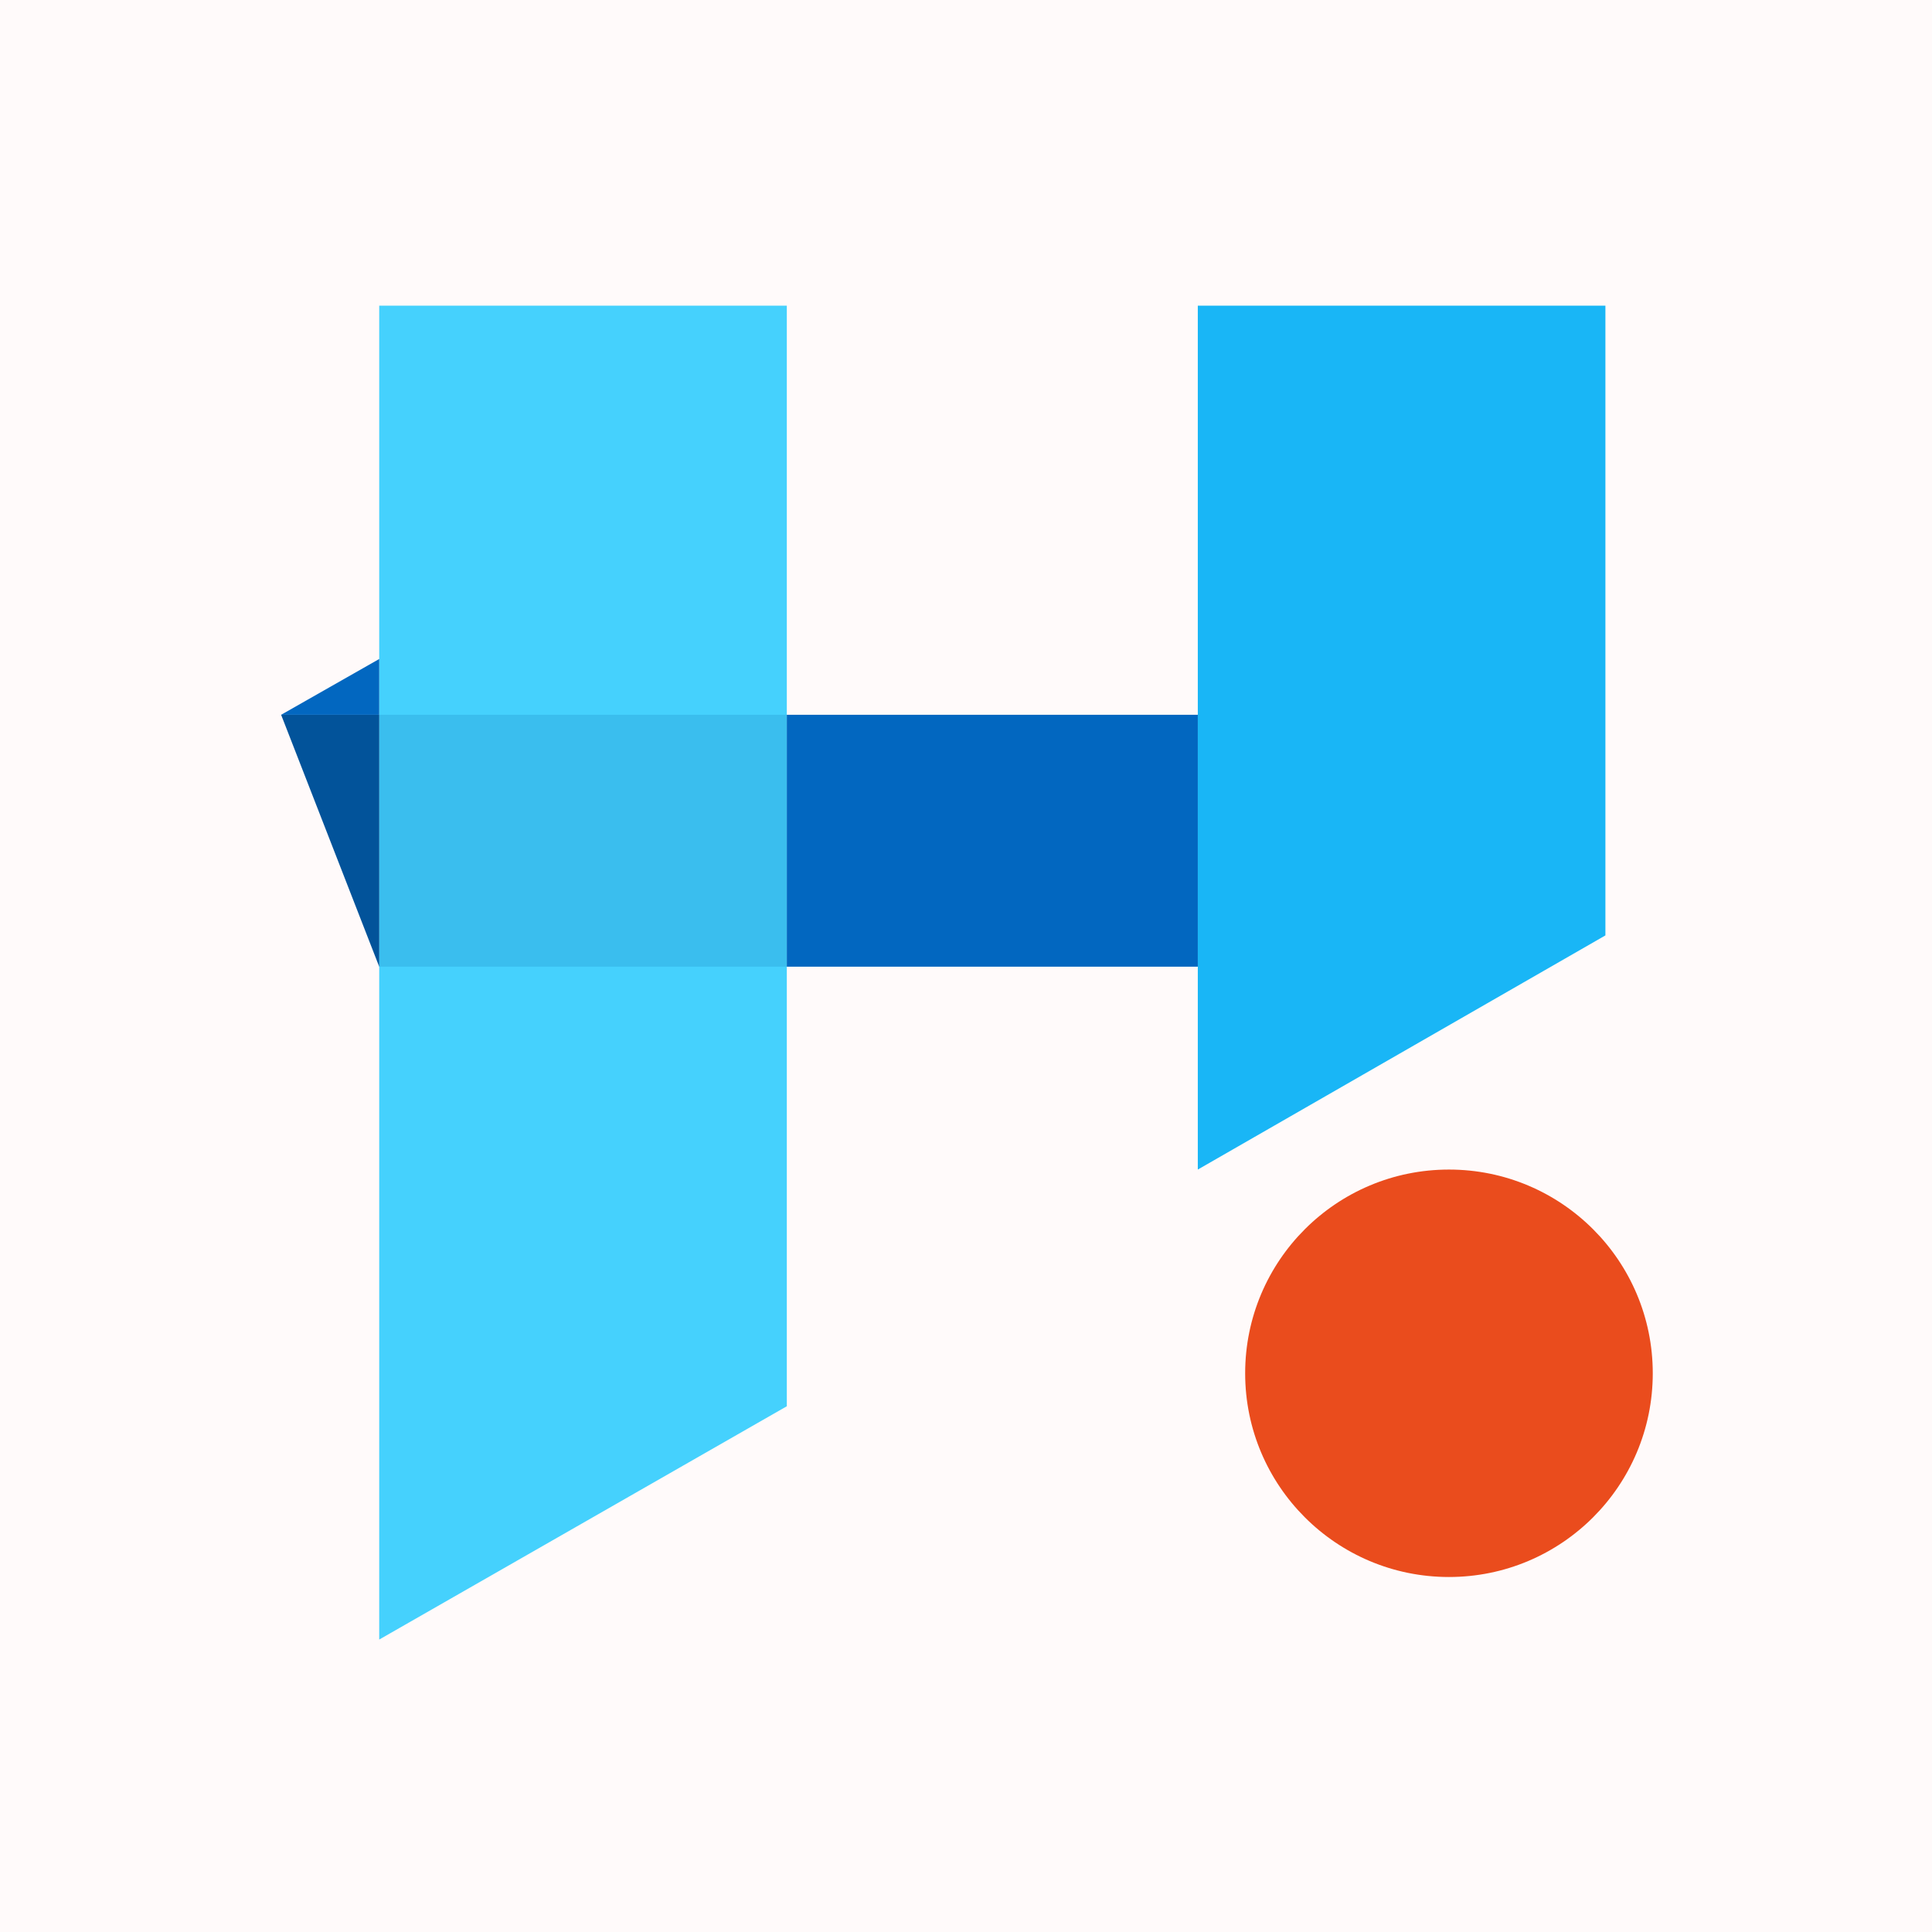
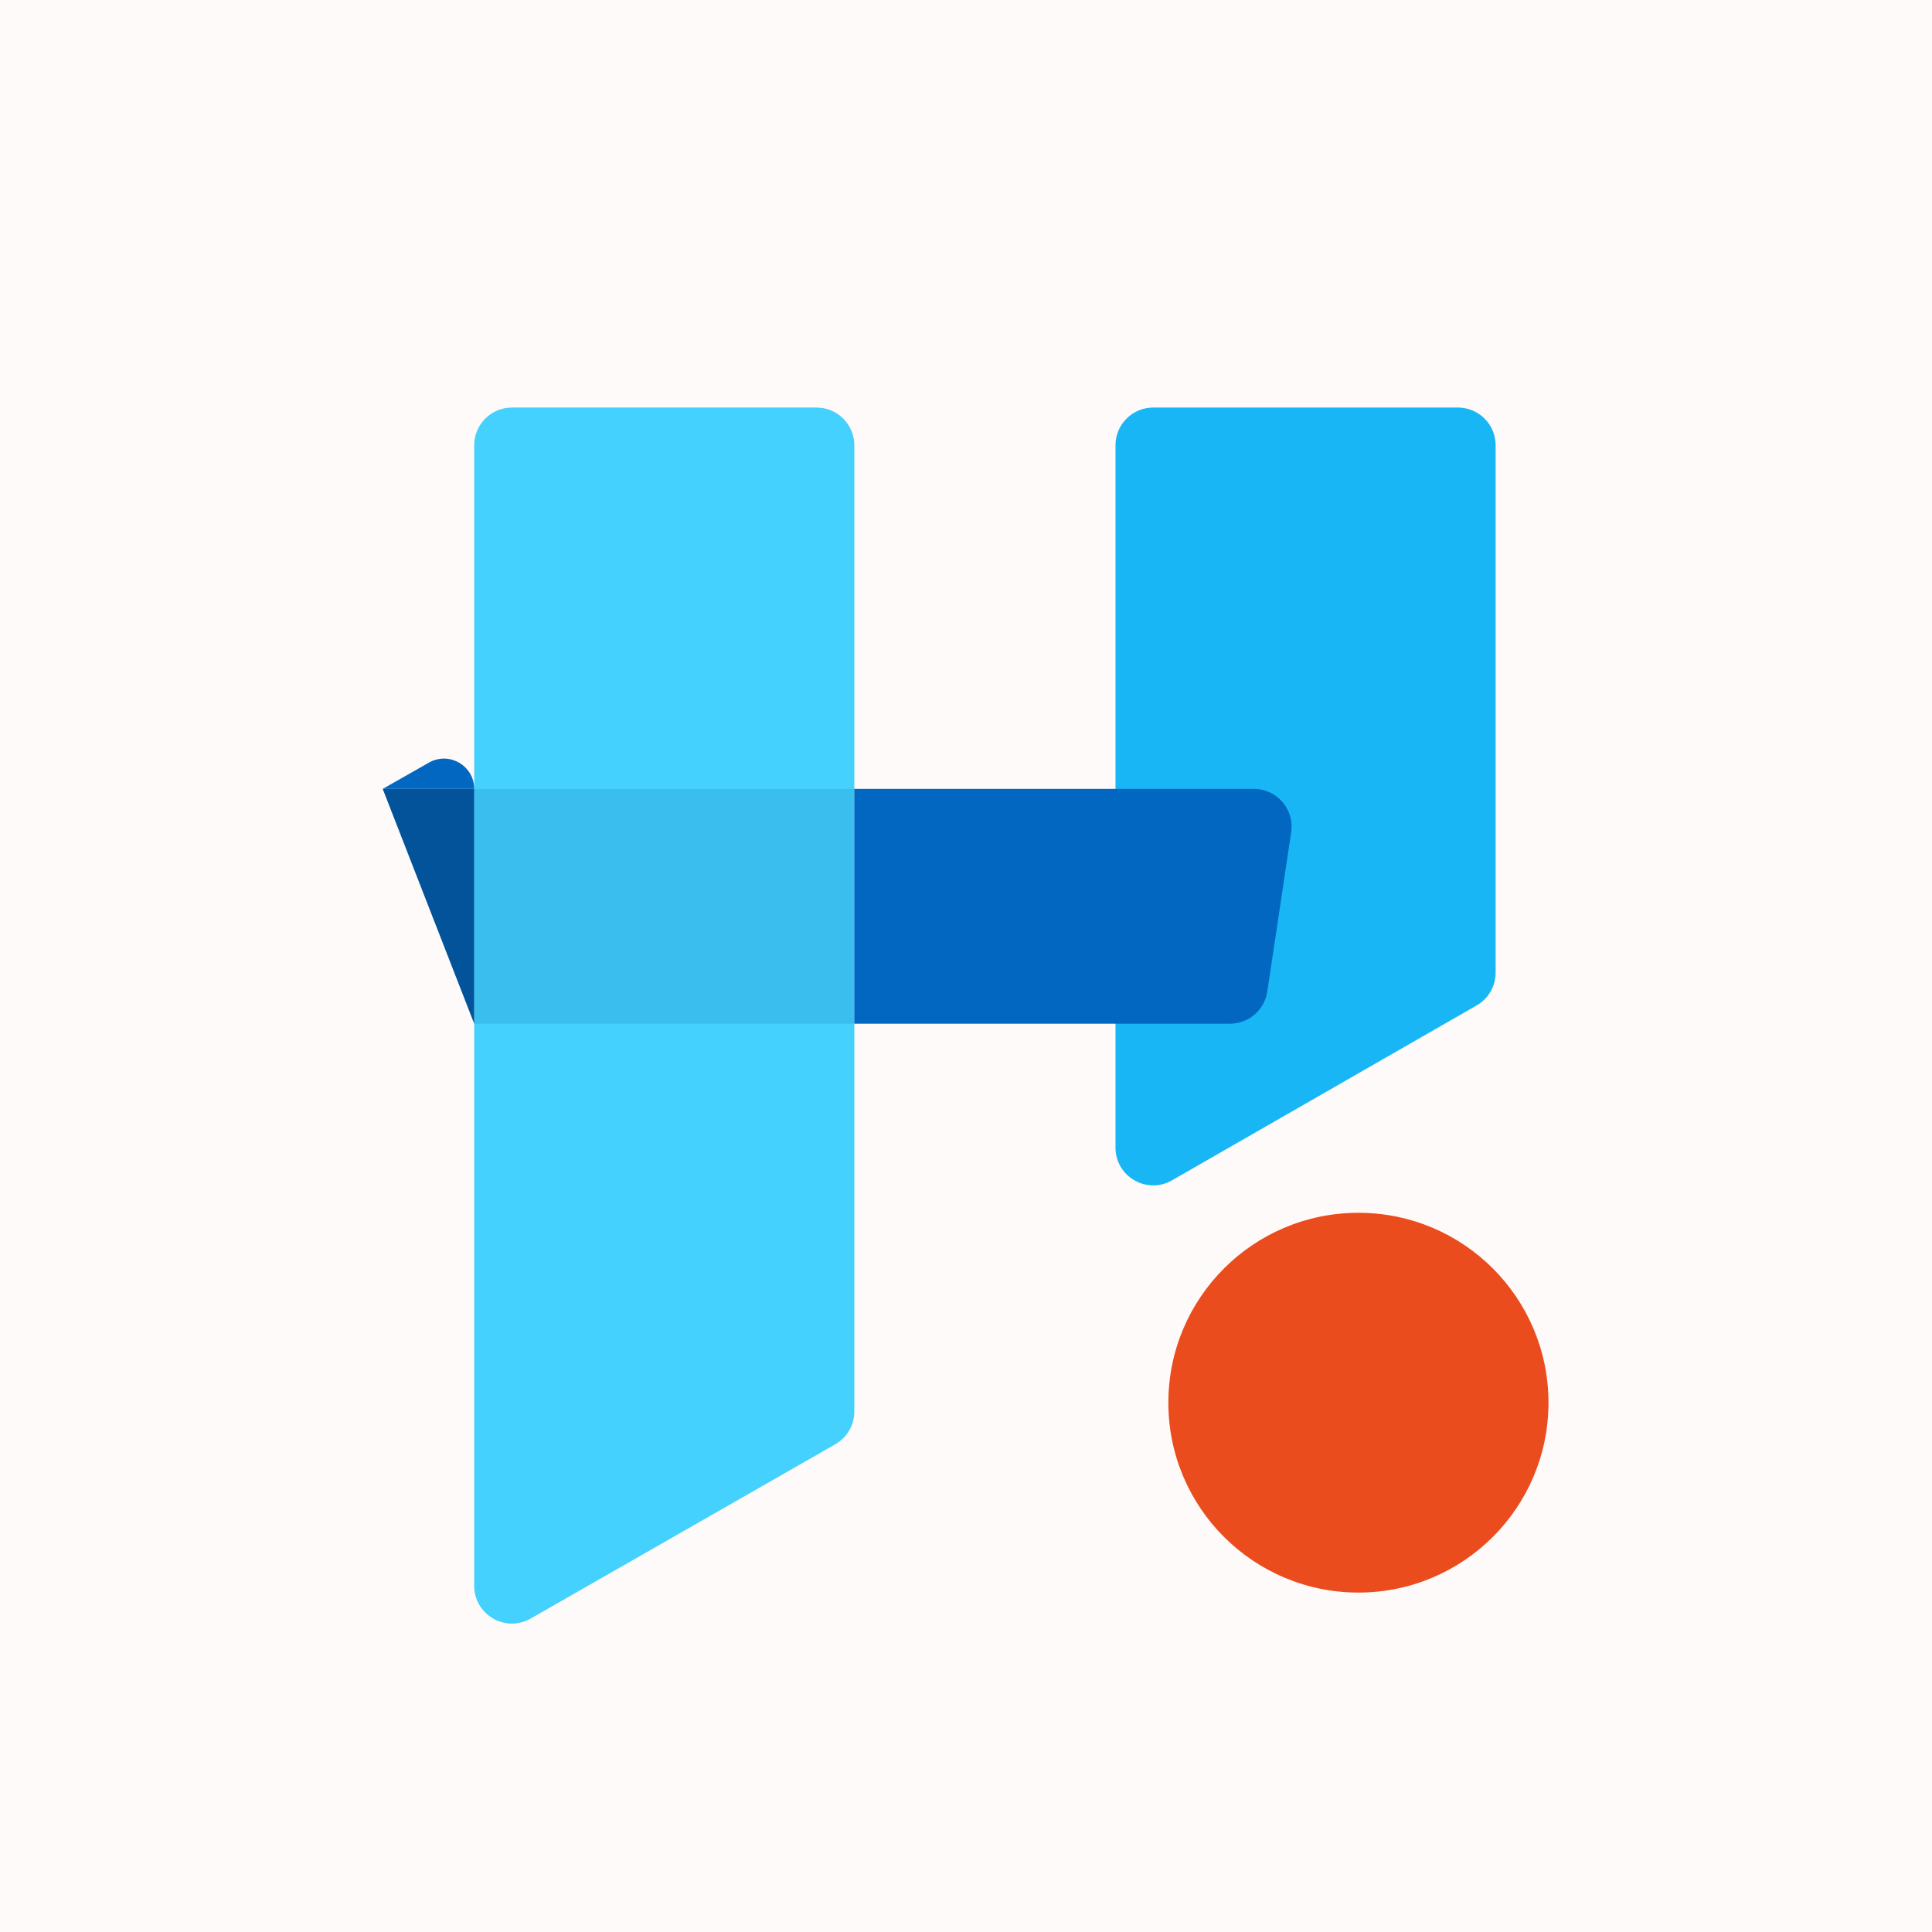
<svg xmlns="http://www.w3.org/2000/svg" width="1024" height="1024" viewBox="0 0 1024 1024" fill="none">
-   <rect width="1024" height="1024" fill="#DFD5EC" />
-   <g id="v2">
-     <g id="icon">
-       <g id="background">
-         <rect id="Rectangle 42" width="1024" height="1024" fill="#FFFAFA" />
-       </g>
-       <g id="proto">
-         <g id="Vector">
-           <path d="M876 727.869C876 787.503 827.638 835.845 767.981 835.845C708.324 835.845 659.962 787.503 659.962 727.869C659.962 668.235 708.324 619.892 767.981 619.892C827.638 619.892 876 668.235 876 727.869Z" fill="#EA4C1D" />
-           <path d="M200.993 162H417.031V745.342L200.993 869V162Z" fill="#45D1FD" />
-           <path d="M634.862 162H850.9V370.336V495.786L634.862 619.892V494.442V162Z" fill="#19B6F6" />
-           <path d="M200.993 378.849L200.992 512.364H417.031V378.849H200.993Z" fill="#3ABEEE" />
-           <path d="M634.862 512.364V378.849H417.031V512.364H634.862Z" fill="#0267C0" />
-           <path d="M149 378.849L200.992 512.364L200.993 378.849H149Z" fill="#02539A" />
-           <path d="M200.993 378.849V349.279L149 378.849H200.993Z" fill="#0267C0" />
-         </g>
-       </g>
-     </g>
-   </g>
+   <rect width="1024" height="1024" fill="#FFFAFA" />
+   <path d="M820.726 743.451C820.726 799.036 775.624 844.096 719.988 844.096C664.351 844.096 619.249 799.036 619.249 743.451C619.249 687.865 664.351 642.805 719.988 642.805C775.624 642.805 820.726 687.865 820.726 743.451Z" fill="#EA4C1D" />
+   <path d="M251.331 236C251.331 224.954 260.286 216 271.331 216H432.809C443.854 216 452.809 224.954 452.809 236V748.138C452.809 755.311 448.967 761.936 442.74 765.498L281.263 857.877C267.93 865.504 251.331 855.878 251.331 840.517V236Z" fill="#45D1FD" />
+   <path d="M591.235 236C591.235 224.954 600.19 216 611.235 216H772.713C783.758 216 792.713 224.954 792.713 236V410.192V515.546C792.713 522.708 788.882 529.324 782.671 532.89L621.194 625.604C607.86 633.259 591.235 623.634 591.235 608.259V525.872V236Z" fill="#19B6F6" />
+   <path d="M251.331 418.127L251.331 542.577H452.809V418.127H251.331Z" fill="#3ABEEE" />
+   <path d="M651.917 542.577C661.818 542.577 670.229 535.333 671.696 525.541L684.353 441.091C686.165 429 676.801 418.127 664.574 418.127H452.809V542.577H651.917Z" fill="#0267C0" />
+   <path d="M202.843 418.127L251.331 542.577L251.331 418.127H202.843Z" fill="#02539A" />
+   <path d="M251.331 418.127V418.127C251.331 405.829 238.06 398.108 227.37 404.185L202.843 418.127H251.331Z" fill="#0267C0" />
</svg>
